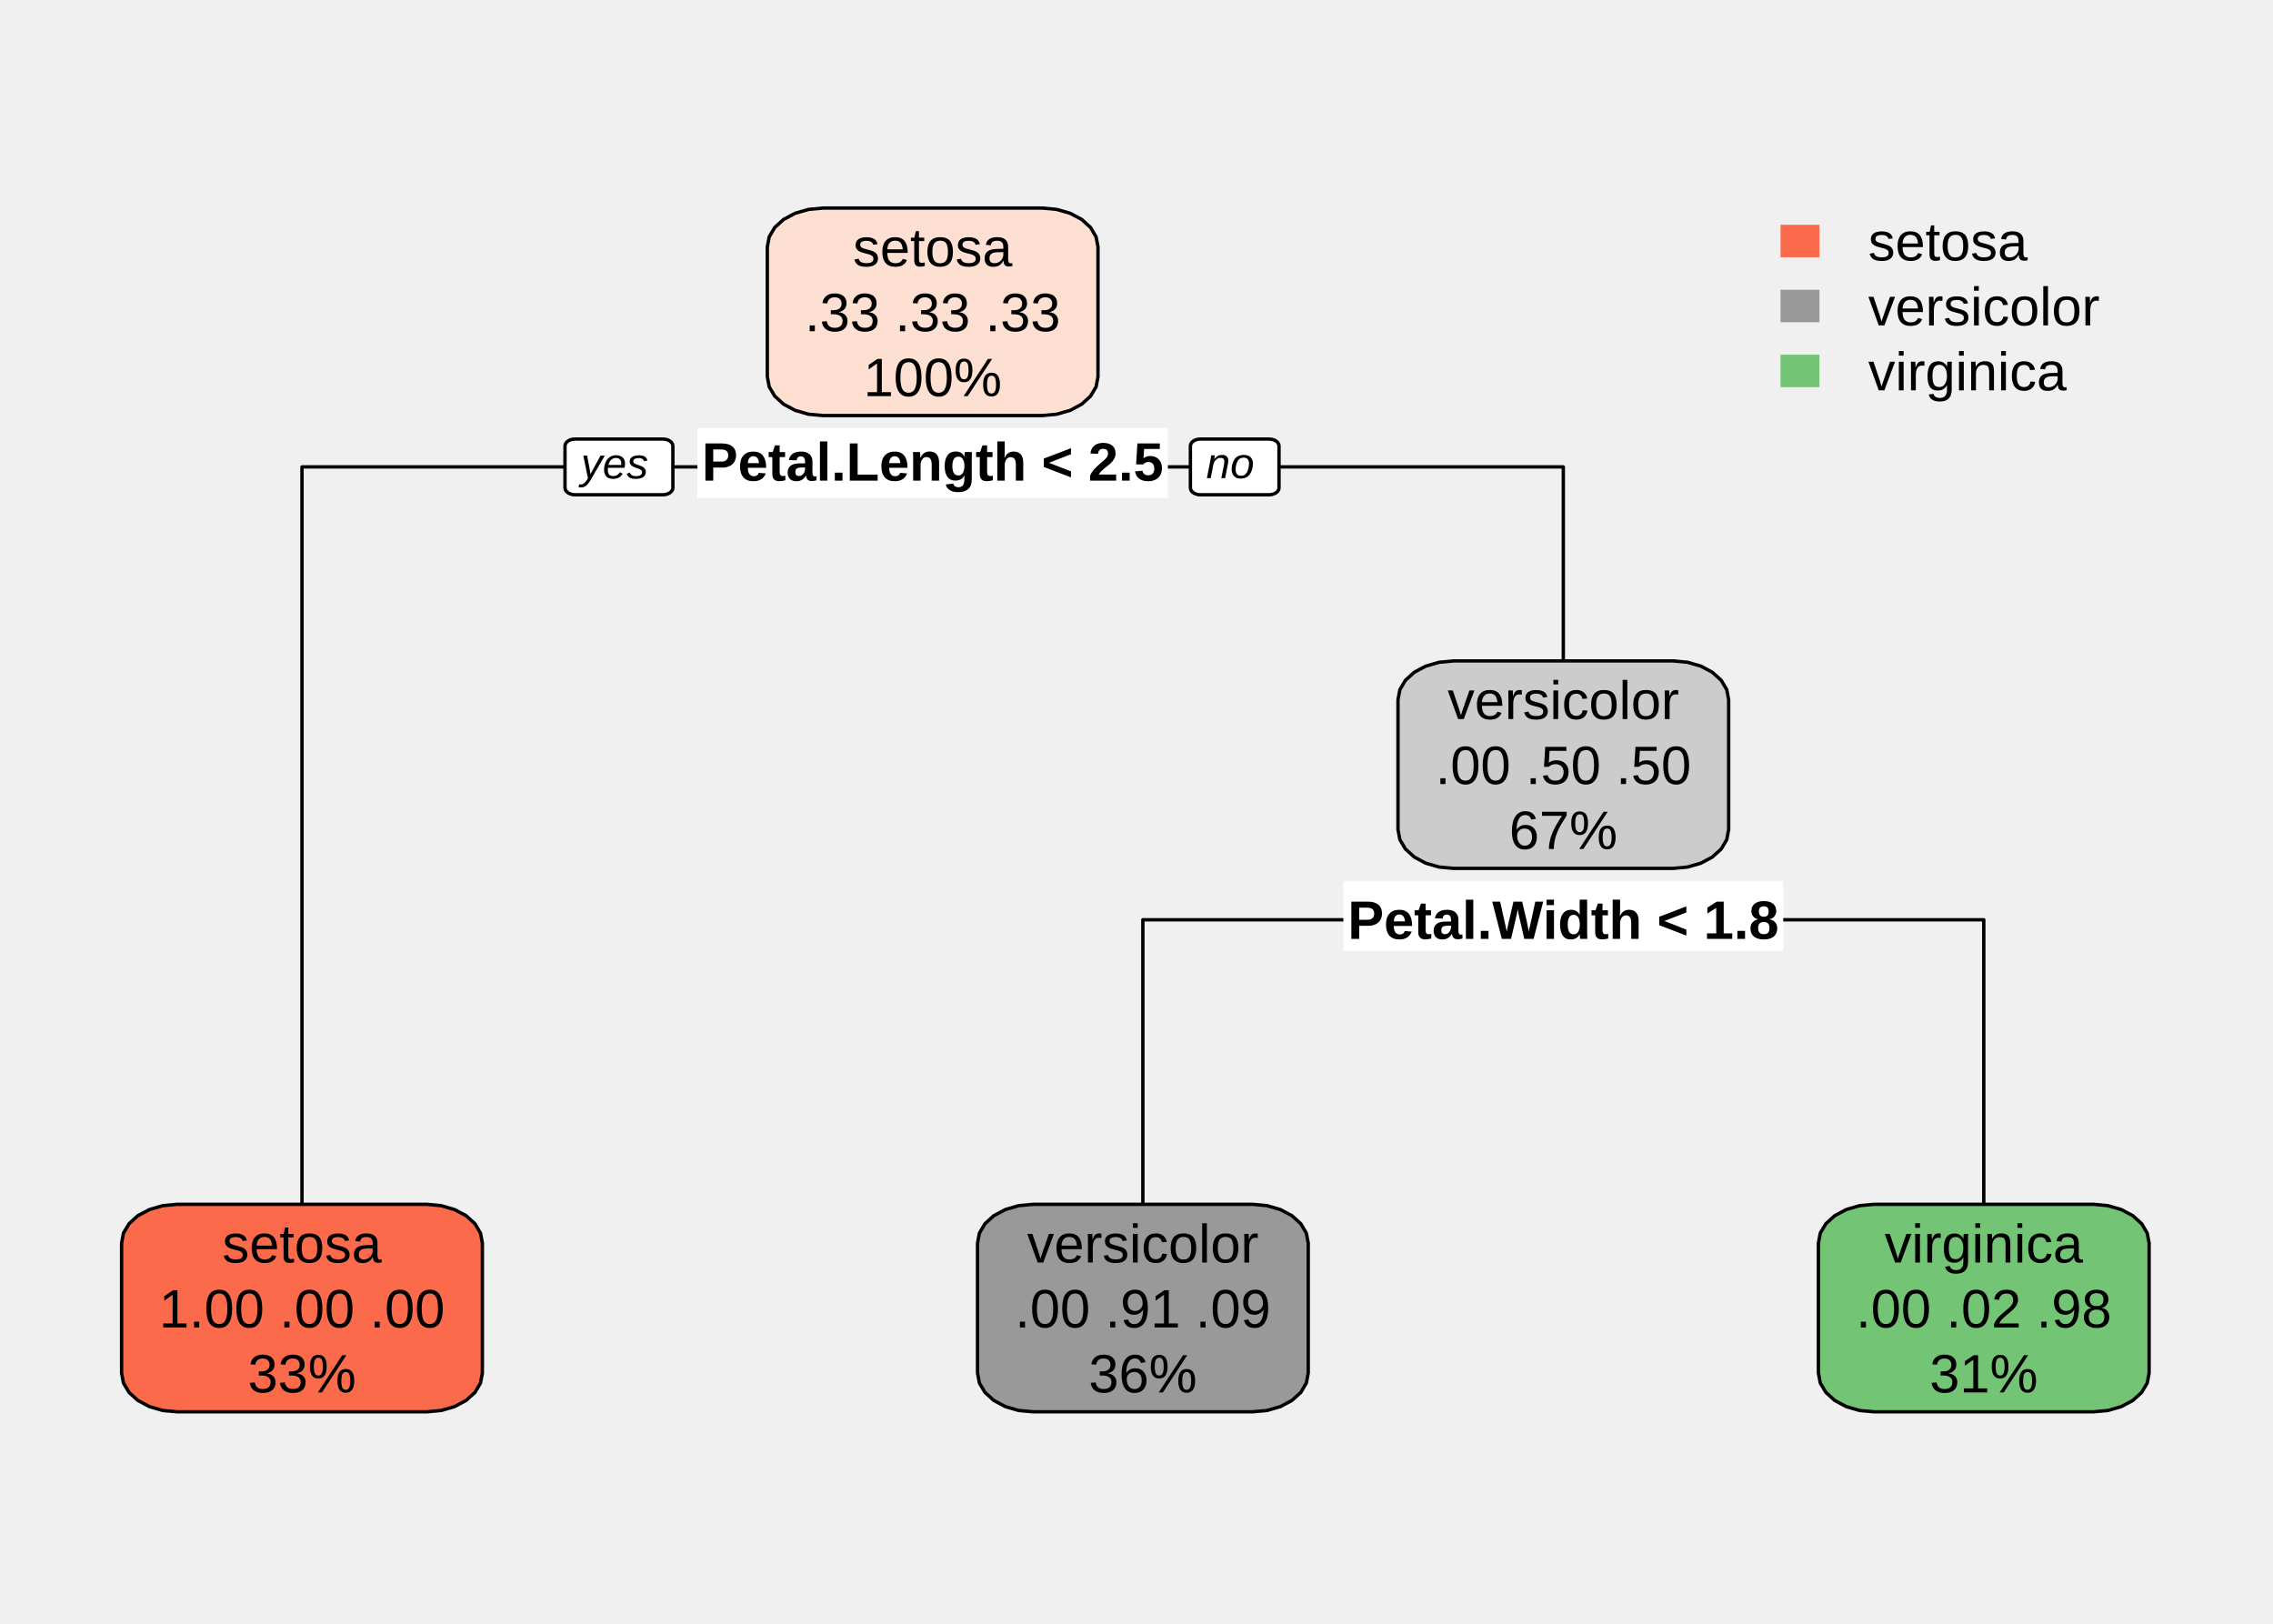
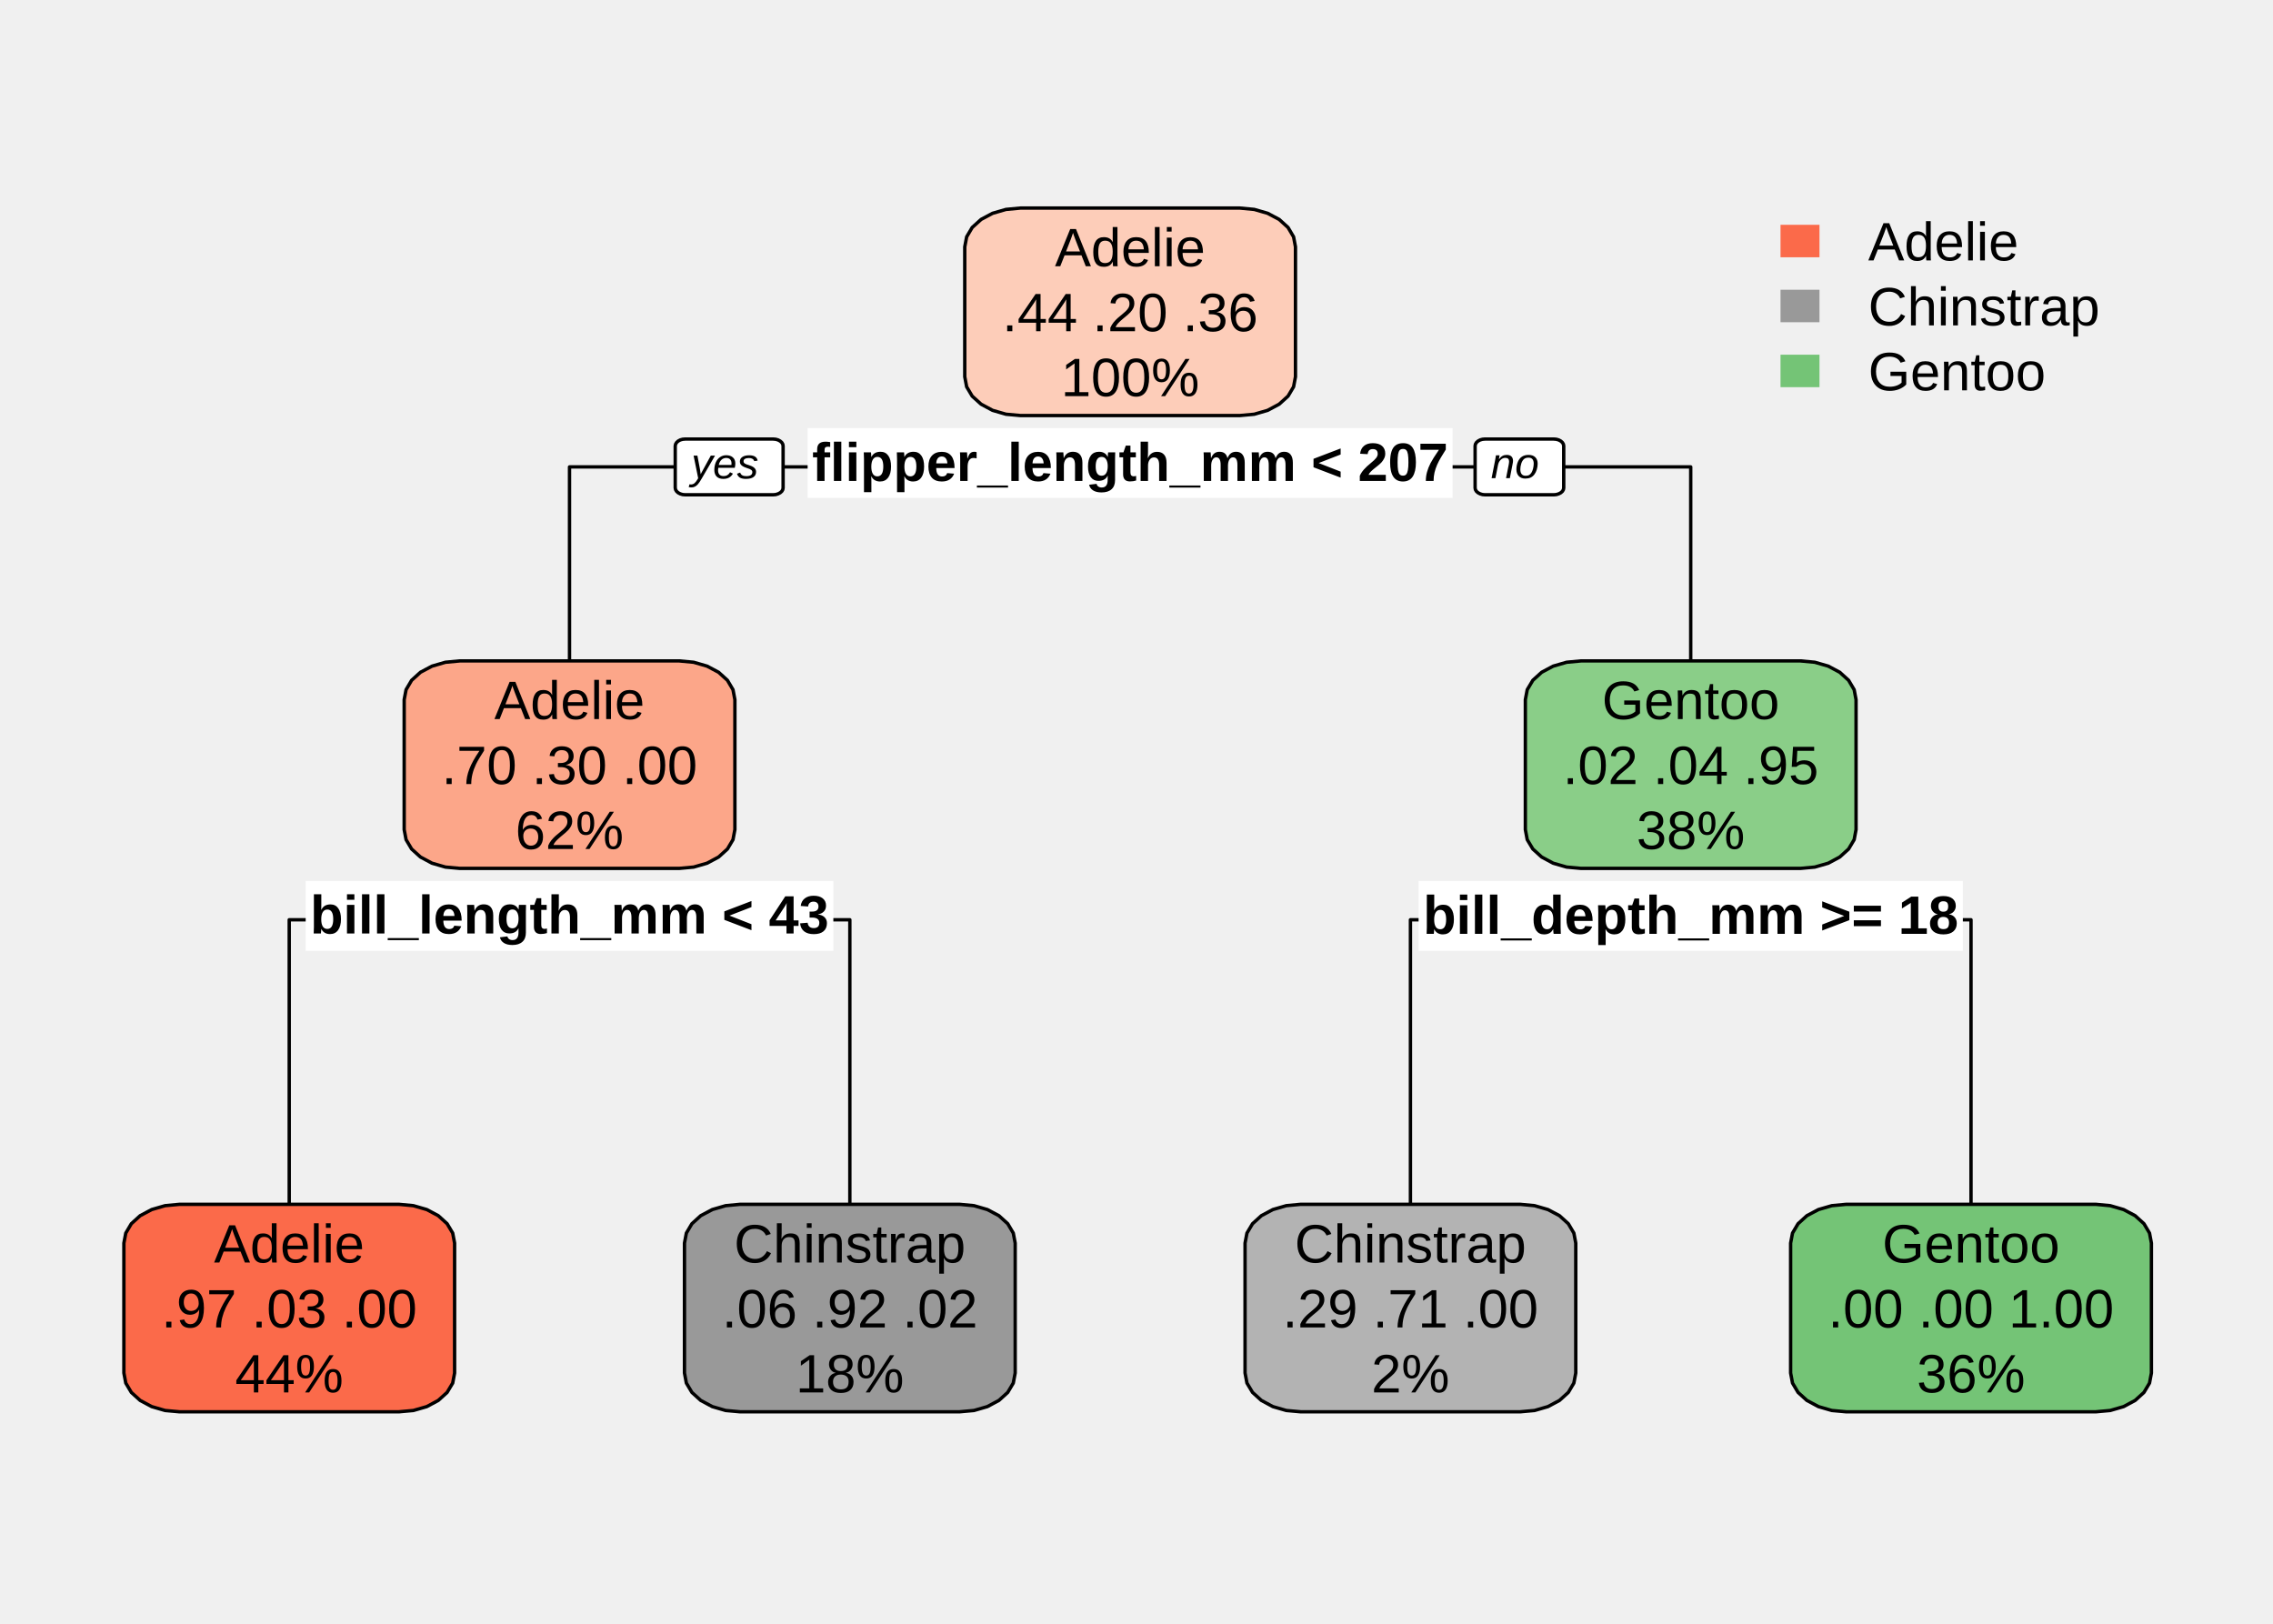
<svg xmlns="http://www.w3.org/2000/svg" width="504.00pt" height="360.00pt" viewBox="0 0 504.00 360.00">
  <g class="svglite">
    <defs>
      <style type="text/css">
    .svglite line, .svglite polyline, .svglite polygon, .svglite path, .svglite rect, .svglite circle {
      fill: none;
      stroke: #000000;
      stroke-linecap: round;
      stroke-linejoin: round;
      stroke-miterlimit: 10.00;
    }
    .svglite text {
      white-space: pre;
    }
    .svglite g.glyphgroup path {
      fill: inherit;
      stroke: none;
    }
  </style>
    </defs>
    <rect width="100%" height="100%" style="stroke: none; fill: none;" />
    <defs>
      <clipPath id="cpMC4wMHw1MDQuMDB8MC4wMHwzNjAuMDA=">
        <rect x="0.00" y="0.00" width="504.00" height="360.00" />
      </clipPath>
    </defs>
    <g clip-path="url(#cpMC4wMHw1MDQuMDB8MC4wMHwzNjAuMDA=)">
-       <polyline points="66.96,267.01 66.96,103.52 206.80,103.52 " style="stroke-width: 0.75; stroke-linecap: butt;" />
-       <polyline points="346.64,146.53 346.64,103.52 206.80,103.52 " style="stroke-width: 0.75; stroke-linecap: butt;" />
-       <polyline points="253.41,267.01 253.41,203.92 346.64,203.92 " style="stroke-width: 0.75; stroke-linecap: butt;" />
-       <polyline points="439.87,267.01 439.87,203.92 346.64,203.92 " style="stroke-width: 0.75; stroke-linecap: butt;" />
-       <polygon points="154.64,110.40 154.64,94.92 258.96,94.92 258.96,110.40 154.64,110.40 " style="stroke-width: 0.75; stroke: none; fill: #FFFFFF;" />
-       <polygon points="297.87,210.80 297.87,195.32 395.41,195.32 395.41,210.80 297.87,210.80 " style="stroke-width: 0.75; stroke: none; fill: #FFFFFF;" />
-       <text x="206.80" y="106.57" text-anchor="middle" style="font-size: 12.00px; font-weight: bold; font-family: &quot;Arial&quot;;" textLength="102.33px" lengthAdjust="spacingAndGlyphs">Petal.Length &lt; 2.5</text>
-       <text x="346.64" y="208.16" text-anchor="middle" style="font-size: 12.00px; font-weight: bold; font-family: &quot;Arial&quot;;" textLength="95.55px" lengthAdjust="spacingAndGlyphs">Petal.Width &lt; 1.8</text>
-       <polygon points="170.14,54.73 170.56,52.51 171.79,50.43 173.75,48.65 176.30,47.29 179.28,46.43 182.47,46.13 231.13,46.13 234.32,46.43 237.30,47.29 239.85,48.65 241.81,50.43 243.04,52.51 243.46,54.73 243.46,83.53 243.04,85.76 241.81,87.83 239.85,89.61 237.30,90.98 234.32,91.84 231.13,92.13 182.47,92.13 179.28,91.84 176.30,90.98 173.75,89.61 171.79,87.83 170.56,85.76 170.14,83.53 " style="stroke-width: 0.75; fill: #FEE0D2;" />
-       <polygon points="26.96,275.61 27.38,273.39 28.61,271.31 30.57,269.53 33.13,268.17 36.10,267.31 39.29,267.01 94.63,267.01 97.82,267.31 100.79,268.17 103.35,269.53 105.31,271.31 106.54,273.39 106.96,275.61 106.96,304.41 106.54,306.64 105.31,308.71 103.35,310.49 100.79,311.86 97.82,312.72 94.63,313.01 39.29,313.01 36.10,312.72 33.13,311.86 30.57,310.49 28.61,308.71 27.38,306.64 26.96,304.41 " style="stroke-width: 0.75; fill: #FB6A4A;" />
-       <polygon points="309.98,155.13 310.40,152.91 311.63,150.83 313.59,149.05 316.14,147.69 319.12,146.83 322.31,146.53 370.97,146.53 374.16,146.83 377.14,147.69 379.69,149.05 381.65,150.83 382.88,152.91 383.30,155.13 383.30,183.93 382.88,186.16 381.65,188.23 379.69,190.01 377.14,191.38 374.16,192.24 370.97,192.53 322.31,192.53 319.12,192.24 316.14,191.38 313.59,190.01 311.63,188.23 310.40,186.16 309.98,183.93 " style="stroke-width: 0.75; fill: #CCCCCC;" />
-       <polygon points="216.75,275.61 217.17,273.39 218.40,271.31 220.36,269.53 222.92,268.17 225.89,267.31 229.08,267.01 277.74,267.01 280.94,267.31 283.91,268.17 286.46,269.53 288.43,271.31 289.66,273.39 290.08,275.61 290.08,304.41 289.66,306.64 288.43,308.71 286.46,310.49 283.91,311.86 280.94,312.72 277.74,313.01 229.08,313.01 225.89,312.72 222.92,311.86 220.36,310.49 218.40,308.71 217.17,306.64 216.75,304.41 " style="stroke-width: 0.75; fill: #999999;" />
-       <polygon points="403.20,275.61 403.62,273.39 404.86,271.31 406.82,269.53 409.37,268.17 412.35,267.31 415.54,267.01 464.20,267.01 467.39,267.31 470.36,268.17 472.92,269.53 474.88,271.31 476.11,273.39 476.53,275.61 476.53,304.41 476.11,306.64 474.88,308.71 472.92,310.49 470.36,311.86 467.39,312.72 464.20,313.01 415.54,313.01 412.35,312.72 409.37,311.86 406.82,310.49 404.86,308.71 403.62,306.64 403.20,304.41 " style="stroke-width: 0.75; fill: #74C476;" />
-       <text x="206.80" y="59.03" text-anchor="middle" style="font-size: 12.00px; font-family: &quot;Arial&quot;;" textLength="35.34px" lengthAdjust="spacingAndGlyphs">setosa</text>
-       <text x="206.80" y="73.43" text-anchor="middle" style="font-size: 12.00px; font-family: &quot;Arial&quot;;" textLength="63.33px" lengthAdjust="spacingAndGlyphs">.33  .33  .33</text>
-       <text x="206.80" y="87.83" text-anchor="middle" style="font-size: 12.00px; font-family: &quot;Arial&quot;;" textLength="30.69px" lengthAdjust="spacingAndGlyphs">100%</text>
-       <text x="66.96" y="279.91" text-anchor="middle" style="font-size: 12.00px; font-family: &quot;Arial&quot;;" textLength="35.34px" lengthAdjust="spacingAndGlyphs">setosa</text>
-       <text x="66.96" y="294.31" text-anchor="middle" style="font-size: 12.00px; font-family: &quot;Arial&quot;;" textLength="70.00px" lengthAdjust="spacingAndGlyphs">1.00  .00  .00</text>
-       <text x="66.96" y="308.71" text-anchor="middle" style="font-size: 12.00px; font-family: &quot;Arial&quot;;" textLength="24.02px" lengthAdjust="spacingAndGlyphs">33%</text>
-       <text x="346.64" y="159.43" text-anchor="middle" style="font-size: 12.00px; font-family: &quot;Arial&quot;;" textLength="51.36px" lengthAdjust="spacingAndGlyphs">versicolor</text>
-       <text x="346.64" y="173.83" text-anchor="middle" style="font-size: 12.00px; font-family: &quot;Arial&quot;;" textLength="63.33px" lengthAdjust="spacingAndGlyphs">.00  .50  .50</text>
-       <text x="346.64" y="188.23" text-anchor="middle" style="font-size: 12.00px; font-family: &quot;Arial&quot;;" textLength="24.02px" lengthAdjust="spacingAndGlyphs">67%</text>
-       <text x="253.41" y="279.91" text-anchor="middle" style="font-size: 12.00px; font-family: &quot;Arial&quot;;" textLength="51.36px" lengthAdjust="spacingAndGlyphs">versicolor</text>
-       <text x="253.41" y="294.31" text-anchor="middle" style="font-size: 12.00px; font-family: &quot;Arial&quot;;" textLength="63.33px" lengthAdjust="spacingAndGlyphs">.00  .91  .09</text>
-       <text x="253.41" y="308.71" text-anchor="middle" style="font-size: 12.00px; font-family: &quot;Arial&quot;;" textLength="24.02px" lengthAdjust="spacingAndGlyphs">36%</text>
-       <text x="439.87" y="279.91" text-anchor="middle" style="font-size: 12.00px; font-family: &quot;Arial&quot;;" textLength="44.03px" lengthAdjust="spacingAndGlyphs">virginica</text>
-       <text x="439.87" y="294.31" text-anchor="middle" style="font-size: 12.00px; font-family: &quot;Arial&quot;;" textLength="63.33px" lengthAdjust="spacingAndGlyphs">.00  .02  .98</text>
-       <text x="439.87" y="308.71" text-anchor="middle" style="font-size: 12.00px; font-family: &quot;Arial&quot;;" textLength="24.02px" lengthAdjust="spacingAndGlyphs">31%</text>
-       <polygon points="125.28,98.88 125.35,98.48 125.58,98.11 125.93,97.79 126.39,97.54 126.92,97.39 127.50,97.34 146.98,97.34 147.56,97.39 148.09,97.54 148.55,97.79 148.90,98.11 149.13,98.48 149.20,98.88 149.20,108.16 149.13,108.56 148.90,108.93 148.55,109.25 148.09,109.49 147.56,109.65 146.98,109.70 127.50,109.70 126.92,109.65 126.39,109.49 125.93,109.25 125.58,108.93 125.35,108.56 125.28,108.16 " style="stroke-width: 0.75; fill: #FFFFFF;" />
-       <polygon points="263.95,98.88 264.02,98.48 264.24,98.11 264.60,97.79 265.06,97.54 265.59,97.39 266.16,97.34 281.39,97.34 281.96,97.39 282.49,97.54 282.95,97.79 283.31,98.11 283.53,98.48 283.60,98.88 283.60,108.16 283.53,108.56 283.31,108.93 282.95,109.25 282.49,109.49 281.96,109.65 281.39,109.70 266.16,109.70 265.59,109.65 265.06,109.49 264.60,109.25 264.24,108.93 264.02,108.56 263.95,108.16 " style="stroke-width: 0.75; fill: #FFFFFF;" />
-       <text x="136.28" y="106.08" text-anchor="middle" style="font-size: 9.60px; font-style: italic; font-family: &quot;Arial&quot;;" textLength="14.92px" lengthAdjust="spacingAndGlyphs">yes</text>
-       <text x="272.79" y="106.01" text-anchor="middle" style="font-size: 9.60px; font-style: italic; font-family: &quot;Arial&quot;;" textLength="10.66px" lengthAdjust="spacingAndGlyphs">no</text>
+       <polyline points="126.28,146.53 126.28,103.52 250.59,103.52 " style="stroke-width: 0.75; stroke-linecap: butt;" />
+       <polyline points="64.13,267.01 64.13,203.92 126.28,203.92 " style="stroke-width: 0.75; stroke-linecap: butt;" />
+       <polyline points="188.44,267.01 188.44,203.92 126.28,203.92 " style="stroke-width: 0.75; stroke-linecap: butt;" />
+       <polyline points="374.89,146.53 374.89,103.52 250.59,103.52 " style="stroke-width: 0.75; stroke-linecap: butt;" />
+       <polyline points="312.74,267.01 312.74,203.92 374.89,203.92 " style="stroke-width: 0.75; stroke-linecap: butt;" />
+       <polyline points="437.04,267.01 437.04,203.92 374.89,203.92 " style="stroke-width: 0.75; stroke-linecap: butt;" />
+       <polygon points="179.08,110.40 179.08,94.92 322.09,94.92 322.09,110.40 179.08,110.40 " style="stroke-width: 0.75; stroke: none; fill: #FFFFFF;" />
+       <polygon points="67.78,210.80 67.78,195.32 184.78,195.32 184.78,210.80 67.78,210.80 " style="stroke-width: 0.75; stroke: none; fill: #FFFFFF;" />
+       <polygon points="314.55,210.80 314.55,195.32 435.23,195.32 435.23,210.80 314.55,210.80 " style="stroke-width: 0.75; stroke: none; fill: #FFFFFF;" />
+       <text x="250.59" y="106.63" text-anchor="middle" style="font-size: 12.00px; font-weight: bold; font-family: &quot;Arial&quot;;" textLength="141.02px" lengthAdjust="spacingAndGlyphs">flipper_length_mm &lt; 207</text>
+       <text x="126.28" y="206.97" text-anchor="middle" style="font-size: 12.00px; font-weight: bold; font-family: &quot;Arial&quot;;" textLength="115.00px" lengthAdjust="spacingAndGlyphs">bill_length_mm &lt; 43</text>
+       <text x="374.89" y="207.04" text-anchor="middle" style="font-size: 12.00px; font-weight: bold; font-family: &quot;Arial&quot;;" textLength="118.69px" lengthAdjust="spacingAndGlyphs">bill_depth_mm &gt;= 18</text>
+       <polygon points="213.92,54.73 214.34,52.51 215.57,50.43 217.54,48.65 220.09,47.29 223.06,46.43 226.26,46.13 274.92,46.13 278.11,46.43 281.08,47.29 283.64,48.65 285.60,50.43 286.83,52.51 287.25,54.73 287.25,83.53 286.83,85.76 285.60,87.83 283.64,89.61 281.08,90.98 278.11,91.84 274.92,92.13 226.26,92.13 223.06,91.84 220.09,90.98 217.54,89.61 215.57,87.83 214.34,85.76 213.92,83.53 " style="stroke-width: 0.75; fill: #FDCDB9;" />
+       <polygon points="89.62,155.13 90.04,152.91 91.27,150.83 93.23,149.05 95.79,147.69 98.76,146.83 101.95,146.53 150.61,146.53 153.81,146.83 156.78,147.69 159.34,149.05 161.30,150.83 162.53,152.91 162.95,155.13 162.95,183.93 162.53,186.16 161.30,188.23 159.34,190.01 156.78,191.38 153.81,192.24 150.61,192.53 101.95,192.53 98.76,192.24 95.79,191.38 93.23,190.01 91.27,188.23 90.04,186.16 89.62,183.93 " style="stroke-width: 0.75; fill: #FCA689;" />
+       <polygon points="27.47,275.61 27.89,273.39 29.12,271.31 31.08,269.53 33.64,268.17 36.61,267.31 39.80,267.01 88.46,267.01 91.65,267.31 94.63,268.17 97.18,269.53 99.14,271.31 100.38,273.39 100.80,275.61 100.80,304.41 100.38,306.64 99.14,308.71 97.18,310.49 94.63,311.86 91.65,312.72 88.46,313.01 39.80,313.01 36.61,312.72 33.64,311.86 31.08,310.49 29.12,308.71 27.89,306.64 27.47,304.41 " style="stroke-width: 0.75; fill: #FB6A4A;" />
+       <polygon points="151.77,275.61 152.19,273.39 153.42,271.31 155.38,269.53 157.94,268.17 160.91,267.31 164.11,267.01 212.76,267.01 215.96,267.31 218.93,268.17 221.49,269.53 223.45,271.31 224.68,273.39 225.10,275.61 225.10,304.41 224.68,306.64 223.45,308.71 221.49,310.49 218.93,311.86 215.96,312.72 212.76,313.01 164.11,313.01 160.91,312.72 157.94,311.86 155.38,310.49 153.42,308.71 152.19,306.64 151.77,304.41 " style="stroke-width: 0.75; fill: #999999;" />
+       <polygon points="338.22,155.13 338.64,152.91 339.88,150.83 341.84,149.05 344.39,147.69 347.37,146.83 350.56,146.53 399.22,146.53 402.41,146.83 405.39,147.69 407.94,149.05 409.90,150.83 411.13,152.91 411.55,155.13 411.55,183.93 411.13,186.16 409.90,188.23 407.94,190.01 405.39,191.38 402.41,192.24 399.22,192.53 350.56,192.53 347.37,192.24 344.39,191.38 341.84,190.01 339.88,188.23 338.64,186.16 338.22,183.93 " style="stroke-width: 0.75; fill: #8ACE88;" />
+       <polygon points="276.07,275.61 276.49,273.39 277.73,271.31 279.69,269.53 282.24,268.17 285.22,267.31 288.41,267.01 337.07,267.01 340.26,267.31 343.23,268.17 345.79,269.53 347.75,271.31 348.98,273.39 349.40,275.61 349.40,304.41 348.98,306.64 347.75,308.71 345.79,310.49 343.23,311.86 340.26,312.72 337.07,313.01 288.41,313.01 285.22,312.72 282.24,311.86 279.69,310.49 277.73,308.71 276.49,306.64 276.07,304.41 " style="stroke-width: 0.75; fill: #B3B3B3;" />
+       <polygon points="397.04,275.61 397.46,273.39 398.69,271.31 400.65,269.53 403.21,268.17 406.18,267.31 409.37,267.01 464.71,267.01 467.90,267.31 470.87,268.17 473.43,269.53 475.39,271.31 476.62,273.39 477.04,275.61 477.04,304.41 476.62,306.64 475.39,308.71 473.43,310.49 470.87,311.86 467.90,312.72 464.71,313.01 409.37,313.01 406.18,312.72 403.21,311.86 400.65,310.49 398.69,308.71 397.46,306.64 397.04,304.41 " style="stroke-width: 0.75; fill: #74C476;" />
+       <text x="250.59" y="59.03" text-anchor="middle" style="font-size: 12.00px; font-family: &quot;Arial&quot;;" textLength="33.36px" lengthAdjust="spacingAndGlyphs">Adelie</text>
+       <text x="250.59" y="73.43" text-anchor="middle" style="font-size: 12.00px; font-family: &quot;Arial&quot;;" textLength="63.33px" lengthAdjust="spacingAndGlyphs">.44  .20  .36</text>
+       <text x="250.59" y="87.83" text-anchor="middle" style="font-size: 12.00px; font-family: &quot;Arial&quot;;" textLength="30.69px" lengthAdjust="spacingAndGlyphs">100%</text>
+       <text x="126.28" y="159.43" text-anchor="middle" style="font-size: 12.00px; font-family: &quot;Arial&quot;;" textLength="33.36px" lengthAdjust="spacingAndGlyphs">Adelie</text>
+       <text x="126.28" y="173.83" text-anchor="middle" style="font-size: 12.00px; font-family: &quot;Arial&quot;;" textLength="63.33px" lengthAdjust="spacingAndGlyphs">.70  .30  .00</text>
+       <text x="126.28" y="188.23" text-anchor="middle" style="font-size: 12.00px; font-family: &quot;Arial&quot;;" textLength="24.02px" lengthAdjust="spacingAndGlyphs">62%</text>
+       <text x="64.13" y="279.91" text-anchor="middle" style="font-size: 12.00px; font-family: &quot;Arial&quot;;" textLength="33.36px" lengthAdjust="spacingAndGlyphs">Adelie</text>
+       <text x="64.13" y="294.31" text-anchor="middle" style="font-size: 12.00px; font-family: &quot;Arial&quot;;" textLength="63.33px" lengthAdjust="spacingAndGlyphs">.97  .03  .00</text>
+       <text x="64.13" y="308.71" text-anchor="middle" style="font-size: 12.00px; font-family: &quot;Arial&quot;;" textLength="24.02px" lengthAdjust="spacingAndGlyphs">44%</text>
+       <text x="188.44" y="279.91" text-anchor="middle" style="font-size: 12.00px; font-family: &quot;Arial&quot;;" textLength="51.36px" lengthAdjust="spacingAndGlyphs">Chinstrap</text>
+       <text x="188.44" y="294.31" text-anchor="middle" style="font-size: 12.00px; font-family: &quot;Arial&quot;;" textLength="63.33px" lengthAdjust="spacingAndGlyphs">.06  .92  .02</text>
+       <text x="188.44" y="308.71" text-anchor="middle" style="font-size: 12.00px; font-family: &quot;Arial&quot;;" textLength="24.02px" lengthAdjust="spacingAndGlyphs">18%</text>
+       <text x="374.89" y="159.43" text-anchor="middle" style="font-size: 12.00px; font-family: &quot;Arial&quot;;" textLength="39.34px" lengthAdjust="spacingAndGlyphs">Gentoo</text>
+       <text x="374.89" y="173.83" text-anchor="middle" style="font-size: 12.00px; font-family: &quot;Arial&quot;;" textLength="63.33px" lengthAdjust="spacingAndGlyphs">.02  .04  .95</text>
+       <text x="374.89" y="188.23" text-anchor="middle" style="font-size: 12.00px; font-family: &quot;Arial&quot;;" textLength="24.02px" lengthAdjust="spacingAndGlyphs">38%</text>
+       <text x="312.74" y="279.91" text-anchor="middle" style="font-size: 12.00px; font-family: &quot;Arial&quot;;" textLength="51.36px" lengthAdjust="spacingAndGlyphs">Chinstrap</text>
+       <text x="312.74" y="294.31" text-anchor="middle" style="font-size: 12.00px; font-family: &quot;Arial&quot;;" textLength="63.33px" lengthAdjust="spacingAndGlyphs">.29  .71  .00</text>
+       <text x="312.74" y="308.71" text-anchor="middle" style="font-size: 12.00px; font-family: &quot;Arial&quot;;" textLength="17.34px" lengthAdjust="spacingAndGlyphs">2%</text>
+       <text x="437.04" y="279.91" text-anchor="middle" style="font-size: 12.00px; font-family: &quot;Arial&quot;;" textLength="39.34px" lengthAdjust="spacingAndGlyphs">Gentoo</text>
+       <text x="437.04" y="294.31" text-anchor="middle" style="font-size: 12.00px; font-family: &quot;Arial&quot;;" textLength="70.00px" lengthAdjust="spacingAndGlyphs">.00  .00  1.00</text>
+       <text x="437.04" y="308.71" text-anchor="middle" style="font-size: 12.00px; font-family: &quot;Arial&quot;;" textLength="24.02px" lengthAdjust="spacingAndGlyphs">36%</text>
+       <polygon points="149.72,98.88 149.80,98.48 150.02,98.11 150.37,97.79 150.83,97.54 151.36,97.39 151.94,97.34 171.43,97.34 172.00,97.39 172.53,97.54 172.99,97.79 173.35,98.11 173.57,98.48 173.64,98.88 173.64,108.16 173.57,108.56 173.35,108.93 172.99,109.25 172.53,109.49 172.00,109.65 171.43,109.70 151.94,109.70 151.36,109.65 150.83,109.49 150.37,109.25 150.02,108.93 149.80,108.56 149.72,108.16 " style="stroke-width: 0.75; fill: #FFFFFF;" />
+       <polygon points="327.08,98.88 327.15,98.48 327.37,98.11 327.73,97.79 328.19,97.54 328.72,97.39 329.29,97.34 344.52,97.34 345.09,97.39 345.62,97.54 346.08,97.79 346.44,98.11 346.66,98.48 346.73,98.88 346.73,108.16 346.66,108.56 346.44,108.93 346.08,109.25 345.62,109.49 345.09,109.65 344.52,109.70 329.29,109.70 328.72,109.65 328.19,109.49 327.73,109.25 327.37,108.93 327.15,108.56 327.08,108.16 " style="stroke-width: 0.75; fill: #FFFFFF;" />
+       <text x="160.73" y="106.08" text-anchor="middle" style="font-size: 9.60px; font-style: italic; font-family: &quot;Arial&quot;;" textLength="14.92px" lengthAdjust="spacingAndGlyphs">yes</text>
+       <text x="335.92" y="106.01" text-anchor="middle" style="font-size: 9.60px; font-style: italic; font-family: &quot;Arial&quot;;" textLength="10.66px" lengthAdjust="spacingAndGlyphs">no</text>
      <rect x="394.80" y="49.84" width="8.64" height="7.20" style="stroke-width: 0.75; stroke: none; fill: #FB6A4A;" />
      <rect x="394.80" y="64.24" width="8.64" height="7.20" style="stroke-width: 0.75; stroke: none; fill: #999999;" />
      <rect x="394.80" y="78.64" width="8.64" height="7.20" style="stroke-width: 0.75; stroke: none; fill: #74C476;" />
-       <text x="414.24" y="57.74" style="font-size: 12.00px; font-family: &quot;Arial&quot;;" textLength="35.34px" lengthAdjust="spacingAndGlyphs">setosa</text>
-       <text x="414.24" y="72.14" style="font-size: 12.00px; font-family: &quot;Arial&quot;;" textLength="51.36px" lengthAdjust="spacingAndGlyphs">versicolor</text>
-       <text x="414.24" y="86.54" style="font-size: 12.00px; font-family: &quot;Arial&quot;;" textLength="44.03px" lengthAdjust="spacingAndGlyphs">virginica</text>
+       <text x="414.24" y="57.74" style="font-size: 12.00px; font-family: &quot;Arial&quot;;" textLength="33.36px" lengthAdjust="spacingAndGlyphs">Adelie</text>
+       <text x="414.24" y="72.14" style="font-size: 12.00px; font-family: &quot;Arial&quot;;" textLength="51.36px" lengthAdjust="spacingAndGlyphs">Chinstrap</text>
+       <text x="414.24" y="86.54" style="font-size: 12.00px; font-family: &quot;Arial&quot;;" textLength="39.34px" lengthAdjust="spacingAndGlyphs">Gentoo</text>
    </g>
  </g>
</svg>
